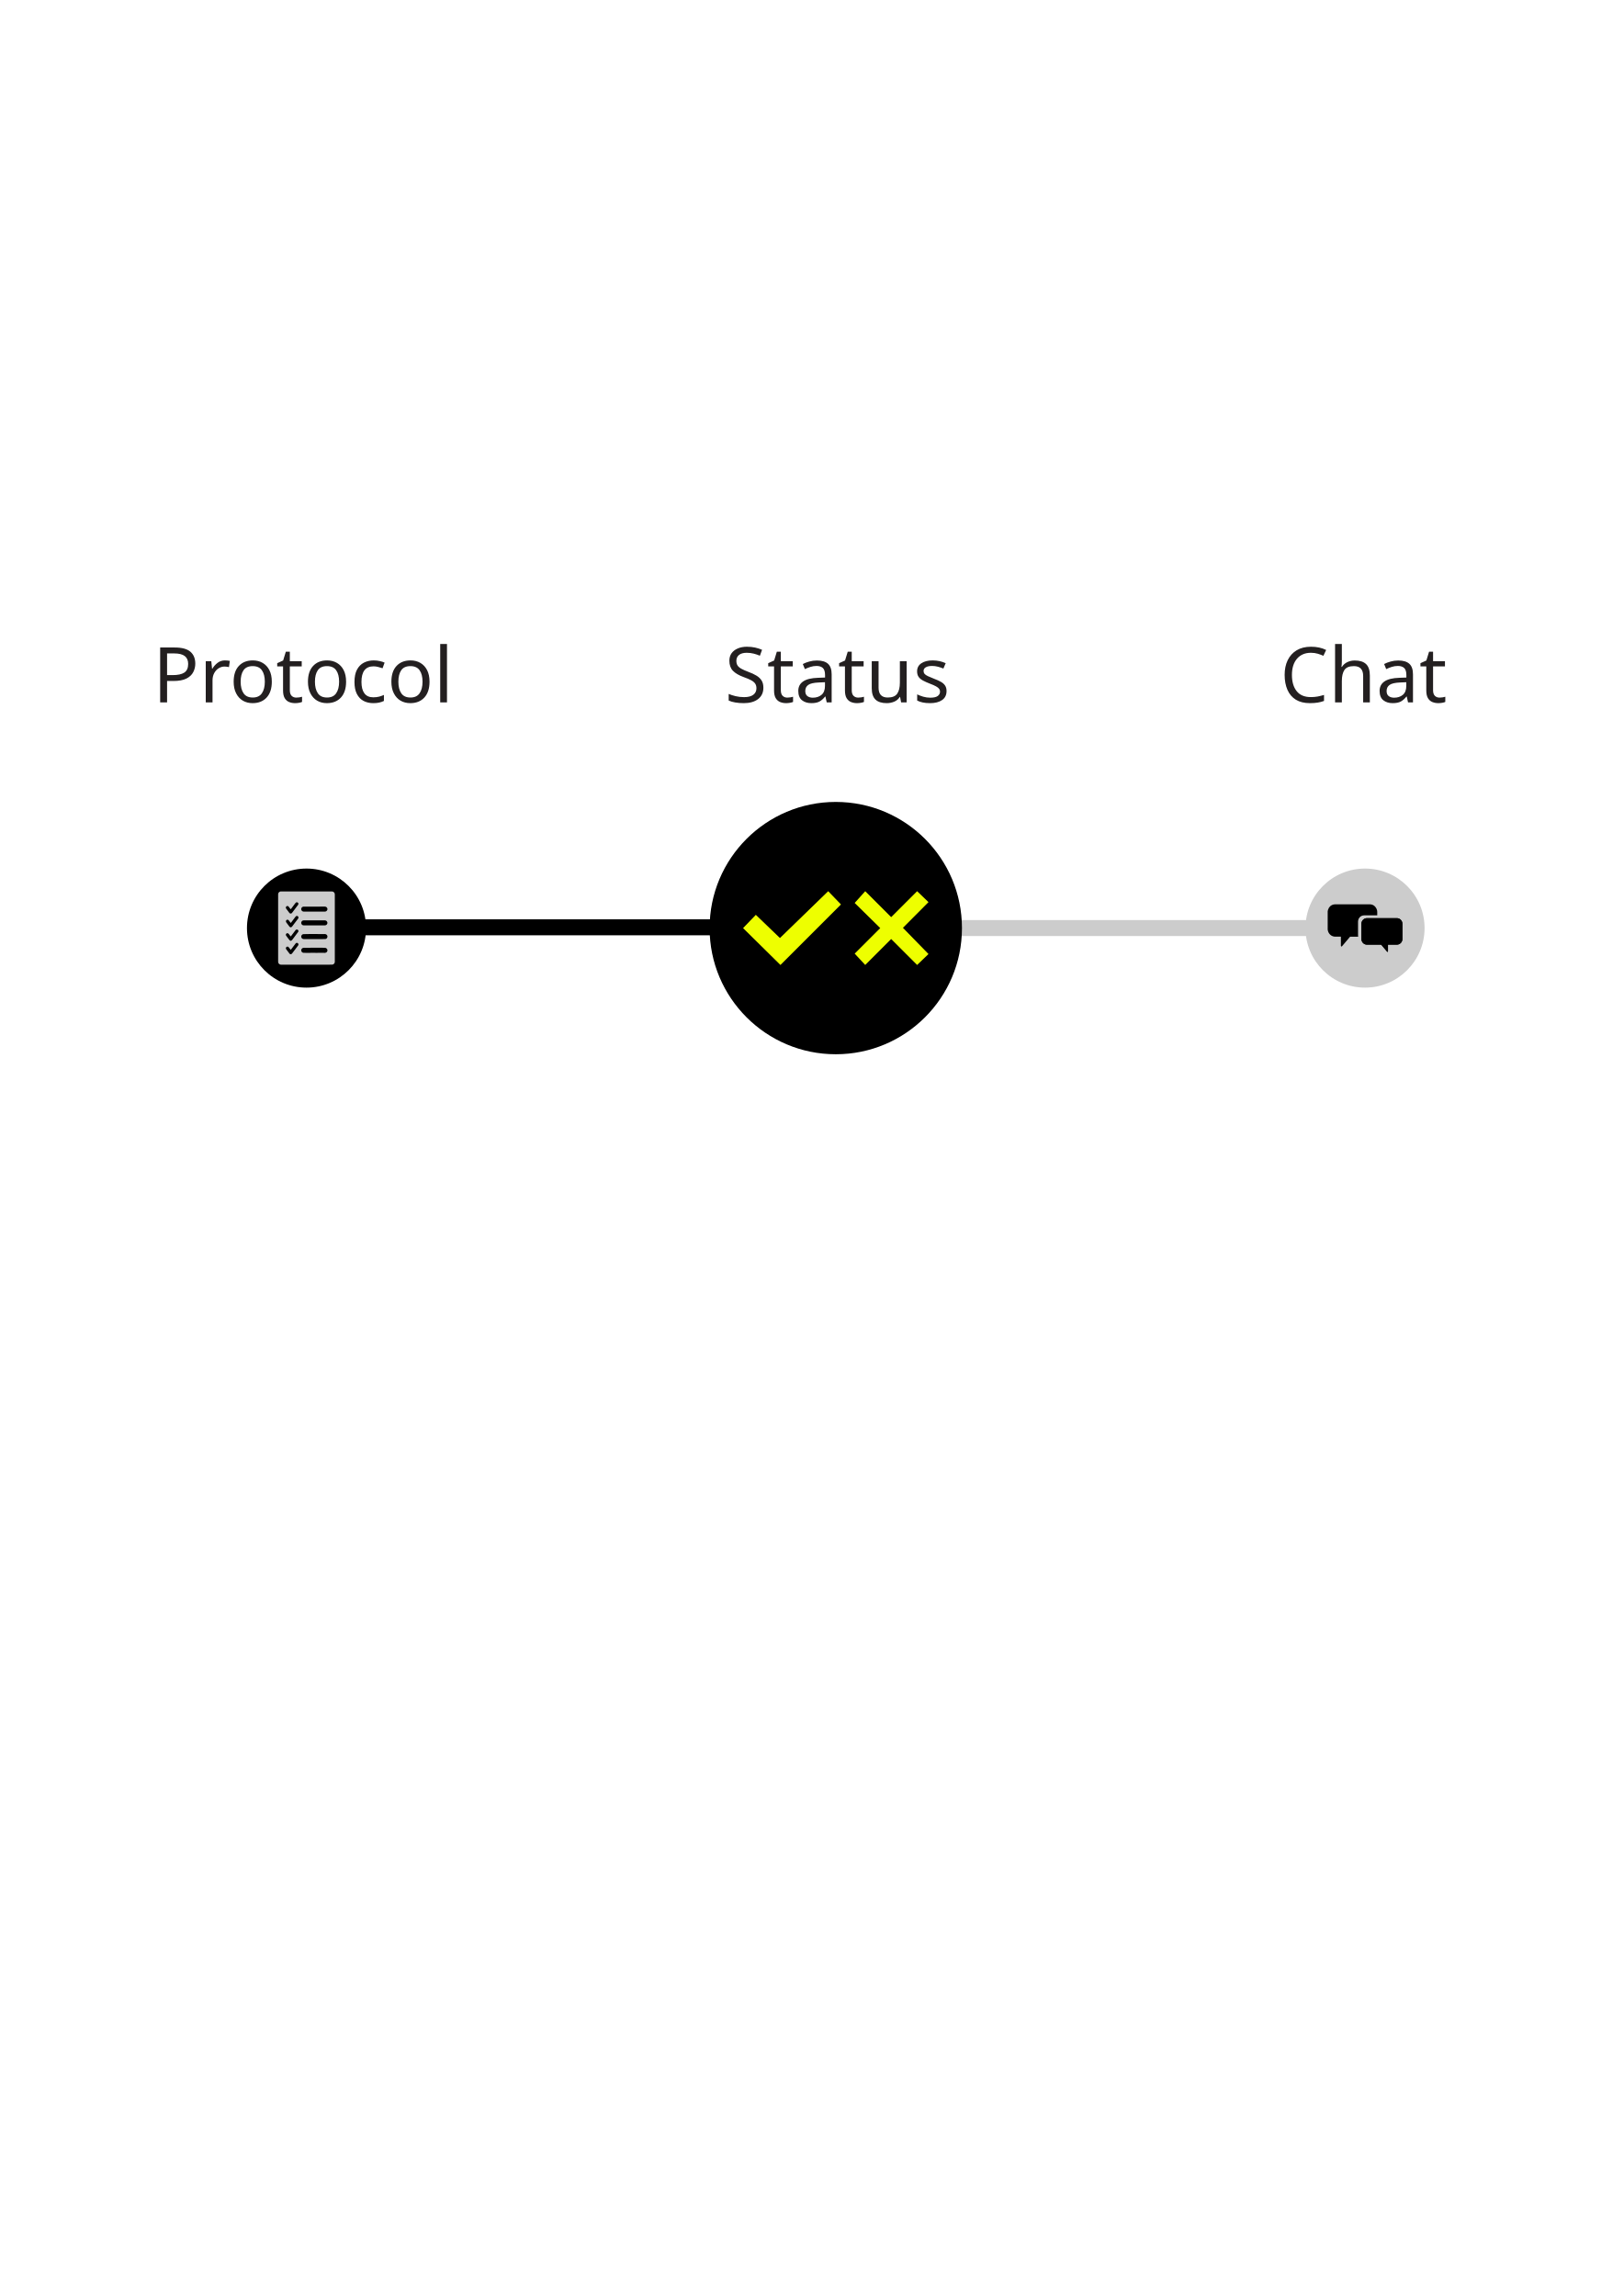
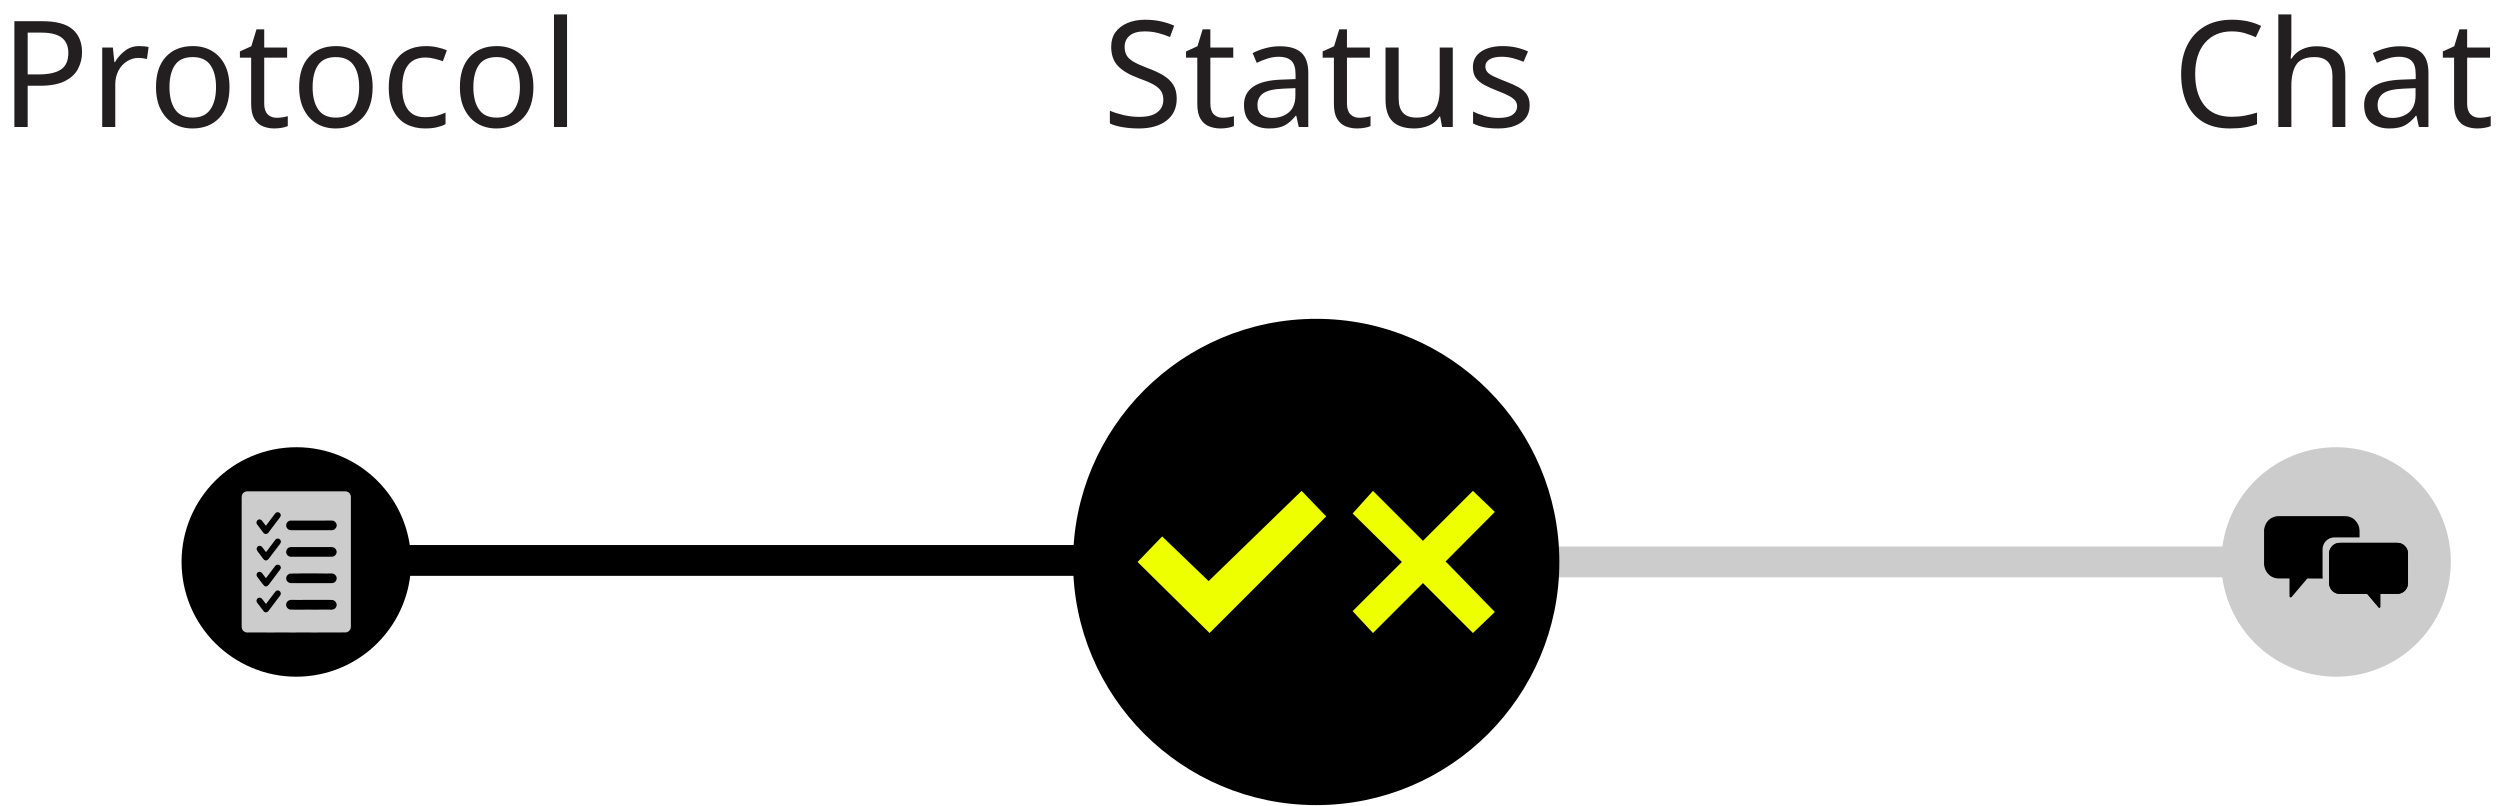
- <svg xmlns="http://www.w3.org/2000/svg" version="1.1" id="Layer_1" x="0px" y="0px" viewBox="0 0 595.28 841.89" style="enable-background:new 0 0 595.28 841.89;" xml:space="preserve">
+ <svg xmlns="http://www.w3.org/2000/svg" version="1.1" id="Layer_1" x="0px" y="0px" viewBox="0 0 475.65 153.18" style="enable-background:new 0 0 475.65 153.18;" xml:space="preserve">
  <style type="text/css">
	.st0{fill:#CCCCCC;}
	.st1{fill:#231F20;}
	.st2{font-family:'Prompt-Regular';}
	.st3{font-size:28.191px;}
	.st4{fill:#EEFF00;}
</style>
-   <rect x="111.74" y="337.09" width="196.58" height="5.86" />
-   <rect x="308.31" y="337.37" class="st0" width="191.72" height="5.86" />
-   <circle cx="112.37" cy="340.31" r="21.83" />
-   <text transform="matrix(1 0 0 1 55.9865 257.5469)" class="st1 st2 st3">Protocol</text>
-   <path class="st0" d="M122.75,327.92c-0.01-0.58-0.47-1.04-1.05-1.05l-18.73,0c-0.14,0-0.29,0.05-0.42,0.11  c-0.4,0.21-0.58,0.55-0.58,1c0,2.38,0,4.77,0,7.15c0,5.09,0,10.17,0,15.26c0,0.77,0,1.53,0,2.3c0,0.61,0.54,1.04,1.06,1.04  c0.64,0,1.28-0.01,1.92-0.01c0.5,0,1,0,1.51,0c0.24,0,0.49,0.02,0.73,0.02c0.65,0,1.3-0.01,1.96-0.02c0.51,0,1.02,0,1.53,0  c0.23,0,0.47,0.02,0.7,0.02c0.64,0,1.27-0.01,1.91-0.02c0.51,0,1.01,0,1.52,0c0.25,0,0.49,0.02,0.74,0.02  c0.59,0,1.17-0.01,1.76-0.02c0.62,0,1.24,0,1.86,0c0.23,0,0.46,0.01,0.69,0.01c0.26,0,0.53-0.01,0.79-0.01c0.38,0,0.76,0,1.14-0.01  c0.12,0,0.24-0.04,0.35-0.09c0.4-0.21,0.61-0.55,0.61-1c0-4.11,0-8.21,0-12.32h0c0-3.54,0-7.08,0-10.63  C122.75,329.09,122.76,328.51,122.75,327.92 M104.8,332.8c0-0.25,0.15-0.47,0.36-0.55c0.24-0.09,0.5-0.02,0.67,0.2  c0.21,0.26,0.4,0.53,0.6,0.79c0.14,0.18,0.16,0.19,0.29,0.01c0.43-0.59,0.87-1.16,1.3-1.74c0.11-0.14,0.22-0.28,0.33-0.42  c0.15-0.2,0.35-0.29,0.59-0.23c0.26,0.06,0.42,0.23,0.46,0.49c0.03,0.17-0.03,0.32-0.14,0.46c-0.37,0.49-0.74,0.98-1.11,1.47  c-0.34,0.45-0.68,0.91-1.02,1.36c-0.14,0.19-0.3,0.36-0.58,0.34c-0.19-0.01-0.35-0.09-0.46-0.24c-0.4-0.53-0.8-1.05-1.19-1.59  c-0.07-0.1-0.1-0.23-0.15-0.34C104.78,332.81,104.79,332.8,104.8,332.8 M109.31,346.66c-0.35,0.48-0.72,0.96-1.08,1.44  c-0.38,0.5-0.76,1.01-1.15,1.51c-0.07,0.1-0.18,0.18-0.29,0.23c-0.24,0.11-0.48,0.05-0.64-0.16c-0.21-0.27-0.42-0.54-0.62-0.81  c-0.2-0.26-0.41-0.52-0.6-0.8c-0.07-0.1-0.11-0.24-0.16-0.36c0.01,0,0.02-0.01,0.03-0.01c0-0.25,0.13-0.45,0.33-0.54  c0.26-0.11,0.48-0.07,0.67,0.13c0.07,0.08,0.14,0.17,0.21,0.25c0.16,0.21,0.32,0.42,0.49,0.64c0.08,0.1,0.11,0.11,0.19,0  c0.22-0.29,0.45-0.59,0.67-0.88c0.34-0.45,0.68-0.9,1.02-1.35c0.2-0.26,0.55-0.3,0.81-0.11C109.44,346.05,109.5,346.4,109.31,346.66   M109.31,341.71c-0.38,0.52-0.77,1.04-1.16,1.56c-0.33,0.44-0.66,0.89-1,1.33c-0.09,0.12-0.22,0.22-0.35,0.31  c-0.05,0.04-0.14,0.04-0.2,0.06c-0.15,0-0.28-0.06-0.37-0.16c-0.16-0.17-0.31-0.36-0.45-0.54c-0.29-0.38-0.57-0.76-0.85-1.14  c-0.15-0.2-0.17-0.5-0.04-0.68c0.16-0.23,0.41-0.33,0.67-0.23c0.11,0.04,0.22,0.13,0.3,0.22c0.19,0.23,0.36,0.48,0.54,0.72  c0.02,0.02,0.03,0.05,0.05,0.07c0.13,0.17,0.14,0.17,0.27,0c0.54-0.72,1.09-1.43,1.62-2.15c0.17-0.23,0.4-0.28,0.66-0.23  c0.22,0.05,0.36,0.21,0.41,0.44C109.45,341.44,109.41,341.59,109.31,341.71 M109.28,336.85c-0.74,0.97-1.47,1.94-2.21,2.91  c-0.21,0.27-0.55,0.34-0.8,0.16c-0.08-0.06-0.14-0.13-0.2-0.21c-0.34-0.45-0.69-0.9-1.02-1.36c-0.12-0.16-0.23-0.32-0.23-0.55  c-0.01-0.3,0.31-0.6,0.57-0.56c0.24-0.01,0.4,0.12,0.53,0.3c0.2,0.27,0.4,0.53,0.6,0.79c0.08,0.1,0.1,0.09,0.18-0.01  c0.41-0.55,0.83-1.1,1.24-1.65c0.14-0.19,0.28-0.38,0.43-0.57c0.15-0.2,0.36-0.29,0.6-0.23c0.26,0.06,0.41,0.24,0.46,0.5  C109.45,336.56,109.38,336.71,109.28,336.85 M110.44,333.27c0.03-0.41,0.28-0.68,0.67-0.81c0.09-0.03,0.18-0.02,0.28-0.02  c1.29,0,2.58,0,3.87,0c1.28,0,2.57,0.01,3.85-0.01c0.45-0.01,0.87,0.35,0.94,0.81c0.06,0.37-0.23,0.84-0.6,0.96  c-0.12,0.04-0.25,0.07-0.38,0.07c-2.53,0-5.07,0-7.6,0c-0.22,0-0.43-0.03-0.61-0.15C110.55,333.91,110.41,333.62,110.44,333.27   M111.01,337.54c0.11-0.04,0.24-0.06,0.35-0.06c1.3,0,2.59,0,3.89,0v0c1.3,0,2.59,0.01,3.89,0c0.55,0,0.92,0.52,0.9,0.95  c-0.02,0.47-0.43,0.88-0.91,0.88c-2.42,0-4.85,0-7.27,0c-0.18,0-0.36-0.01-0.53,0c-0.39,0.02-0.84-0.31-0.9-0.82  C110.39,338.11,110.63,337.67,111.01,337.54 M119.19,344.33c-0.84,0.01-1.68,0.01-2.52,0.01c-0.49,0-0.97,0-1.46,0v0  c-1.28,0-2.55-0.01-3.83,0c-0.48,0.01-0.84-0.35-0.91-0.66c-0.11-0.46,0.07-0.86,0.49-1.08c0.09-0.04,0.19-0.08,0.29-0.08  c0.45-0.01,0.89-0.01,1.34-0.01c0.21,0,0.41-0.01,0.62-0.02c0.62,0,1.25,0,1.87,0c0.38,0,0.76,0,1.14,0c0.67,0,1.34,0.02,2.02,0.02  c0.27,0,0.54-0.02,0.81-0.02c0.39,0.01,0.7,0.17,0.9,0.52C120.25,343.58,119.83,344.32,119.19,344.33 M119.52,349.29  c-0.21,0.08-0.44,0.09-0.66,0.13c0-0.02,0-0.03-0.01-0.05c-0.59,0-1.17,0-1.76,0c-0.31,0-0.62,0.02-0.94,0.02  c-0.62,0-1.24-0.01-1.86-0.02c-0.23,0-0.46,0.02-0.69,0.02c-0.47,0-0.93,0-1.4,0c-0.3,0-0.6-0.02-0.9-0.02  c-0.4,0.01-0.74-0.32-0.84-0.68c-0.15-0.53,0.22-1.07,0.76-1.15c0.09-0.01,0.18-0.03,0.27-0.02c0.56,0,1.12,0.01,1.69,0.02  c0.21,0,0.43-0.02,0.64-0.02c0.57,0,1.15,0,1.72,0h1.21c0.53,0,1.05,0,1.58,0c0.28,0,0.56,0.01,0.84,0.02  c0.42,0.02,0.78,0.36,0.87,0.79C120.11,348.69,119.87,349.15,119.52,349.29" />
-   <circle cx="306.41" cy="340.31" r="46.26" />
-   <text transform="matrix(1 0 0 1 265.7128 257.5469)" class="st1 st2 st3">Status</text>
+   <rect x="55.75" y="103.7" width="196.58" height="5.86" />
+   <rect x="252.32" y="103.98" class="st0" width="191.72" height="5.86" />
+   <ellipse transform="matrix(0.9951 -0.0985 0.0985 0.9951 -10.2615 6.0763)" cx="56.38" cy="106.92" rx="21.83" ry="21.83" />
+   <text transform="matrix(1 0 0 1 1.716614e-04 24.1591)" class="st1 st2 st3">Protocol</text>
+   <path class="st0" d="M66.76,94.53c-0.01-0.58-0.47-1.04-1.05-1.05H46.98c-0.14,0-0.29,0.05-0.42,0.11c-0.4,0.21-0.58,0.55-0.58,1  c0,2.38,0,4.77,0,7.15c0,5.09,0,10.17,0,15.26c0,0.77,0,1.53,0,2.3c0,0.61,0.54,1.04,1.06,1.04c0.64,0,1.28-0.01,1.92-0.01  c0.5,0,1,0,1.51,0c0.24,0,0.49,0.02,0.73,0.02c0.65,0,1.3-0.01,1.96-0.02c0.51,0,1.02,0,1.53,0c0.23,0,0.47,0.02,0.7,0.02  c0.64,0,1.27-0.01,1.91-0.02c0.51,0,1.01,0,1.52,0c0.25,0,0.49,0.02,0.74,0.02c0.59,0,1.17-0.01,1.76-0.02c0.62,0,1.24,0,1.86,0  c0.23,0,0.46,0.01,0.69,0.01c0.26,0,0.53-0.01,0.79-0.01c0.38,0,0.76,0,1.14-0.01c0.12,0,0.24-0.04,0.35-0.09  c0.4-0.21,0.61-0.55,0.61-1c0-4.11,0-8.21,0-12.32l0,0c0-3.54,0-7.08,0-10.63C66.76,95.7,66.77,95.12,66.76,94.53 M48.81,99.41  c0-0.25,0.15-0.47,0.36-0.55c0.24-0.09,0.5-0.02,0.67,0.2c0.21,0.26,0.4,0.53,0.6,0.79c0.14,0.18,0.16,0.19,0.29,0.01  c0.43-0.59,0.87-1.16,1.3-1.74c0.11-0.14,0.22-0.28,0.33-0.42c0.15-0.2,0.35-0.29,0.59-0.23c0.26,0.06,0.42,0.23,0.46,0.49  c0.03,0.17-0.03,0.32-0.14,0.46c-0.37,0.49-0.74,0.98-1.11,1.47c-0.34,0.45-0.68,0.91-1.02,1.36c-0.14,0.19-0.3,0.36-0.58,0.34  c-0.19-0.01-0.35-0.09-0.46-0.24c-0.4-0.53-0.8-1.05-1.19-1.59c-0.07-0.1-0.1-0.23-0.15-0.34C48.79,99.42,48.8,99.41,48.81,99.41   M53.32,113.27c-0.35,0.48-0.72,0.96-1.08,1.44c-0.38,0.5-0.76,1.01-1.15,1.51c-0.07,0.1-0.18,0.18-0.29,0.23  c-0.24,0.11-0.48,0.05-0.64-0.16c-0.21-0.27-0.42-0.54-0.62-0.81c-0.2-0.26-0.41-0.52-0.6-0.8c-0.07-0.1-0.11-0.24-0.16-0.36  c0.01,0,0.02-0.01,0.03-0.01c0-0.25,0.13-0.45,0.33-0.54c0.26-0.11,0.48-0.07,0.67,0.13c0.07,0.08,0.14,0.17,0.21,0.25  c0.16,0.21,0.32,0.42,0.49,0.64c0.08,0.1,0.11,0.11,0.19,0c0.22-0.29,0.45-0.59,0.67-0.88c0.34-0.45,0.68-0.9,1.02-1.35  c0.2-0.26,0.55-0.3,0.81-0.11C53.45,112.66,53.51,113.01,53.32,113.27 M53.32,108.32c-0.38,0.52-0.77,1.04-1.16,1.56  c-0.33,0.44-0.66,0.89-1,1.33c-0.09,0.12-0.22,0.22-0.35,0.31c-0.05,0.04-0.14,0.04-0.2,0.06c-0.15,0-0.28-0.06-0.37-0.16  c-0.16-0.17-0.31-0.36-0.45-0.54c-0.29-0.38-0.57-0.76-0.85-1.14c-0.15-0.2-0.17-0.5-0.04-0.68c0.16-0.23,0.41-0.33,0.67-0.23  c0.11,0.04,0.22,0.13,0.3,0.22c0.19,0.23,0.36,0.48,0.54,0.72c0.02,0.02,0.03,0.05,0.05,0.07c0.13,0.17,0.14,0.17,0.27,0  c0.54-0.72,1.09-1.43,1.62-2.15c0.17-0.23,0.4-0.28,0.66-0.23c0.22,0.05,0.36,0.21,0.41,0.44C53.46,108.05,53.42,108.2,53.32,108.32   M53.29,103.46c-0.74,0.97-1.47,1.94-2.21,2.91c-0.21,0.27-0.55,0.34-0.8,0.16c-0.08-0.06-0.14-0.13-0.2-0.21  c-0.34-0.45-0.69-0.9-1.02-1.36c-0.12-0.16-0.23-0.32-0.23-0.55c-0.01-0.3,0.31-0.6,0.57-0.56c0.24-0.01,0.4,0.12,0.53,0.3  c0.2,0.27,0.4,0.53,0.6,0.79c0.08,0.1,0.1,0.09,0.18-0.01c0.41-0.55,0.83-1.1,1.24-1.65c0.14-0.19,0.28-0.38,0.43-0.57  c0.15-0.2,0.36-0.29,0.6-0.23c0.26,0.06,0.41,0.24,0.46,0.5C53.46,103.17,53.39,103.32,53.29,103.46 M54.45,99.88  c0.03-0.41,0.28-0.68,0.67-0.81c0.09-0.03,0.18-0.02,0.28-0.02c1.29,0,2.58,0,3.87,0c1.28,0,2.57,0.01,3.85-0.01  c0.45-0.01,0.87,0.35,0.94,0.81c0.06,0.37-0.23,0.84-0.6,0.96c-0.12,0.04-0.25,0.07-0.38,0.07c-2.53,0-5.07,0-7.6,0  c-0.22,0-0.43-0.03-0.61-0.15C54.56,100.52,54.42,100.23,54.45,99.88 M55.02,104.15c0.11-0.04,0.24-0.06,0.35-0.06  c1.3,0,2.59,0,3.89,0l0,0c1.3,0,2.59,0.01,3.89,0c0.55,0,0.92,0.52,0.9,0.95c-0.02,0.47-0.43,0.88-0.91,0.88c-2.42,0-4.85,0-7.27,0  c-0.18,0-0.36-0.01-0.53,0c-0.39,0.02-0.84-0.31-0.9-0.82C54.4,104.72,54.64,104.28,55.02,104.15 M63.2,110.94  c-0.84,0.01-1.68,0.01-2.52,0.01c-0.49,0-0.97,0-1.46,0l0,0c-1.28,0-2.55-0.01-3.83,0c-0.48,0.01-0.84-0.35-0.91-0.66  c-0.11-0.46,0.07-0.86,0.49-1.08c0.09-0.04,0.19-0.08,0.29-0.08c0.45-0.01,0.89-0.01,1.34-0.01c0.21,0,0.41-0.01,0.62-0.02  c0.62,0,1.25,0,1.87,0c0.38,0,0.76,0,1.14,0c0.67,0,1.34,0.02,2.02,0.02c0.27,0,0.54-0.02,0.81-0.02c0.39,0.01,0.7,0.17,0.9,0.52  C64.26,110.19,63.84,110.93,63.2,110.94 M63.53,115.9c-0.21,0.08-0.44,0.09-0.66,0.13c0-0.02,0-0.03-0.01-0.05  c-0.59,0-1.17,0-1.76,0c-0.31,0-0.62,0.02-0.94,0.02c-0.62,0-1.24-0.01-1.86-0.02c-0.23,0-0.46,0.02-0.69,0.02c-0.47,0-0.93,0-1.4,0  c-0.3,0-0.6-0.02-0.9-0.02c-0.4,0.01-0.74-0.32-0.84-0.68c-0.15-0.53,0.22-1.07,0.76-1.15c0.09-0.01,0.18-0.03,0.27-0.02  c0.56,0,1.12,0.01,1.69,0.02c0.21,0,0.43-0.02,0.64-0.02c0.57,0,1.15,0,1.72,0h1.21c0.53,0,1.05,0,1.58,0  c0.28,0,0.56,0.01,0.84,0.02c0.42,0.02,0.78,0.36,0.87,0.79C64.12,115.3,63.88,115.76,63.53,115.9" />
+   <circle cx="250.42" cy="106.92" r="46.26" />
+   <text transform="matrix(1 0 0 1 209.7265 24.1591)" class="st1 st2 st3">Status</text>
  <g>
    <g>
-       <polygon class="st4" points="277.1,335.45 285.94,343.95 303.63,326.78 308.31,331.64 286.12,353.83 272.42,340.31   " />
-       <polygon class="st4" points="317.21,326.78 326.72,336.29 336.23,326.78 340.4,330.79 331.03,340.21 340.4,349.82 336.23,353.83     326.72,344.32 317.21,353.83 313.34,349.67 322.71,340.31 313.34,331.09   " />
+       <polygon class="st4" points="221.11,102.06 229.95,110.56 247.64,93.39 252.32,98.25 230.13,120.44 216.43,106.92   " />
+       <polygon class="st4" points="261.22,93.39 270.73,102.9 280.24,93.39 284.41,97.4 275.04,106.82 284.41,116.43 280.24,120.44     270.73,110.93 261.22,120.44 257.35,116.28 266.72,106.92 257.35,97.7   " />
    </g>
  </g>
-   <circle class="st0" cx="500.44" cy="340.31" r="21.83" />
-   <text transform="matrix(1 0 0 1 469.252 257.5469)" class="st1 st2 st3">Chat</text>
+   <ellipse transform="matrix(0.1602 -0.9871 0.9871 0.1602 267.7186 528.5098)" class="st0" cx="444.45" cy="106.92" rx="21.83" ry="21.83" />
+   <text transform="matrix(1 0 0 1 413.2657 24.1591)" class="st1 st2 st3">Chat</text>
  <g>
    <g>
      <g>
-         <path d="M508.85,346.38h0.14c1.05,0,2.1,0,3.16,0c0.12,0,0.24-0.01,0.35-0.03c0.95-0.19,1.64-1.03,1.64-2c0-1.88,0-3.76,0-5.64     c0-0.54-0.2-1.01-0.57-1.4c-0.41-0.44-0.91-0.63-1.51-0.63c-1.19,0-2.38,0-3.56,0c-2.43,0-4.85,0-7.28,0     c-0.6,0-1.11,0.19-1.52,0.63c-0.38,0.4-0.57,0.88-0.58,1.43c-0.01,1.87,0,3.73,0,5.6c0,0.12,0.02,0.25,0.04,0.37     c0.18,0.97,1.02,1.69,1.99,1.68c1.71-0.01,3.42,0,5.13,0c0.07,0,0.12,0.02,0.17,0.08c0.38,0.46,0.77,0.91,1.15,1.37     c0.31,0.37,0.63,0.74,0.94,1.11c0.05,0.06,0.11,0.1,0.2,0.07c0.08-0.03,0.12-0.09,0.12-0.18c0-0.03,0-0.05,0-0.07v-1.58V346.38z" />
-         <path d="M486.75,334.16c0.04-0.17,0.06-0.34,0.11-0.51c0.32-1.05,1-1.74,2.08-2c0.2-0.05,0.41-0.06,0.61-0.06     c4.19,0,8.38-0.01,12.57,0c1.22,0,2.05,0.61,2.56,1.69c0.16,0.34,0.23,0.69,0.24,1.07c0,0.42,0,0.85,0,1.29h-0.13     c-1.54,0-3.08,0.01-4.62,0c-1.15-0.01-1.98,0.77-2.21,1.7c-0.05,0.18-0.08,0.37-0.08,0.56c-0.01,1.68,0,3.36,0,5.04     c0,0.17,0.03,0.34,0.04,0.52h-0.11c-0.91,0-1.82,0-2.73,0c-0.08,0-0.13,0.02-0.18,0.08c-0.95,1.13-1.9,2.26-2.86,3.38     c-0.07,0.08-0.13,0.17-0.26,0.14c-0.13-0.03-0.19-0.12-0.19-0.28c0-1.06,0-2.13,0-3.19v-0.14h-0.13c-0.64,0-1.28-0.01-1.92,0     c-1.33,0.02-2.44-0.94-2.72-2.23c-0.03-0.12-0.04-0.24-0.07-0.36V334.16z" />
-         <path d="M508.85,346.38v0.79v1.58c0,0.02,0,0.05,0,0.07c0,0.09-0.04,0.15-0.12,0.18c-0.08,0.03-0.14-0.01-0.2-0.07     c-0.31-0.37-0.63-0.74-0.94-1.11c-0.38-0.45-0.77-0.91-1.15-1.37c-0.05-0.06-0.1-0.08-0.17-0.08c-1.71,0-3.42-0.01-5.13,0     c-0.97,0.01-1.81-0.72-1.99-1.68c-0.02-0.12-0.04-0.25-0.04-0.37c0-1.87-0.01-3.73,0-5.6c0-0.55,0.2-1.03,0.58-1.43     c0.41-0.44,0.93-0.63,1.52-0.63c2.43,0,4.85,0,7.28,0c1.19,0,2.38,0,3.56,0c0.6,0,1.1,0.2,1.51,0.63     c0.37,0.39,0.57,0.87,0.57,1.4c0.01,1.88,0,3.76,0,5.64c0,0.97-0.7,1.81-1.64,2c-0.11,0.02-0.23,0.03-0.35,0.03     c-1.05,0-2.1,0-3.16,0H508.85z" />
+         <path d="M452.86,112.99H453c1.05,0,2.1,0,3.16,0c0.12,0,0.24-0.01,0.35-0.03c0.95-0.19,1.64-1.03,1.64-2c0-1.88,0-3.76,0-5.64     c0-0.54-0.2-1.01-0.57-1.4c-0.41-0.44-0.91-0.63-1.51-0.63c-1.19,0-2.38,0-3.56,0c-2.43,0-4.85,0-7.28,0     c-0.6,0-1.11,0.19-1.52,0.63c-0.38,0.4-0.57,0.88-0.58,1.43c-0.01,1.87,0,3.73,0,5.6c0,0.12,0.02,0.25,0.04,0.37     c0.18,0.97,1.02,1.69,1.99,1.68c1.71-0.01,3.42,0,5.13,0c0.07,0,0.12,0.02,0.17,0.08c0.38,0.46,0.77,0.91,1.15,1.37     c0.31,0.37,0.63,0.74,0.94,1.11c0.05,0.06,0.11,0.1,0.2,0.07c0.08-0.03,0.12-0.09,0.12-0.18c0-0.03,0-0.05,0-0.07v-1.58v-0.81     H452.86z" />
+         <path d="M430.76,100.77c0.04-0.17,0.06-0.34,0.11-0.51c0.32-1.05,1-1.74,2.08-2c0.2-0.05,0.41-0.06,0.61-0.06     c4.19,0,8.38-0.01,12.57,0c1.22,0,2.05,0.61,2.56,1.69c0.16,0.34,0.23,0.69,0.24,1.07c0,0.42,0,0.85,0,1.29h-0.13     c-1.54,0-3.08,0.01-4.62,0c-1.15-0.01-1.98,0.77-2.21,1.7c-0.05,0.18-0.08,0.37-0.08,0.56c-0.01,1.68,0,3.36,0,5.04     c0,0.17,0.03,0.34,0.04,0.52h-0.11c-0.91,0-1.82,0-2.73,0c-0.08,0-0.13,0.02-0.18,0.08c-0.95,1.13-1.9,2.26-2.86,3.38     c-0.07,0.08-0.13,0.17-0.26,0.14s-0.19-0.12-0.19-0.28c0-1.06,0-2.13,0-3.19v-0.14h-0.13c-0.64,0-1.28-0.01-1.92,0     c-1.33,0.02-2.44-0.94-2.72-2.23c-0.03-0.12-0.04-0.24-0.07-0.36L430.76,100.77L430.76,100.77z" />
+         <path d="M452.86,112.99v0.79v1.58c0,0.02,0,0.05,0,0.07c0,0.09-0.04,0.15-0.12,0.18s-0.14-0.01-0.2-0.07     c-0.31-0.37-0.63-0.74-0.94-1.11c-0.38-0.45-0.77-0.91-1.15-1.37c-0.05-0.06-0.1-0.08-0.17-0.08c-1.71,0-3.42-0.01-5.13,0     c-0.97,0.01-1.81-0.72-1.99-1.68c-0.02-0.12-0.04-0.25-0.04-0.37c0-1.87-0.01-3.73,0-5.6c0-0.55,0.2-1.03,0.58-1.43     c0.41-0.44,0.93-0.63,1.52-0.63c2.43,0,4.85,0,7.28,0c1.19,0,2.38,0,3.56,0c0.6,0,1.1,0.2,1.51,0.63     c0.37,0.39,0.57,0.87,0.57,1.4c0.01,1.88,0,3.76,0,5.64c0,0.97-0.7,1.81-1.64,2c-0.11,0.02-0.23,0.03-0.35,0.03     c-1.05,0-2.1,0-3.16,0h-0.13V112.99z" />
      </g>
    </g>
  </g>
</svg>
